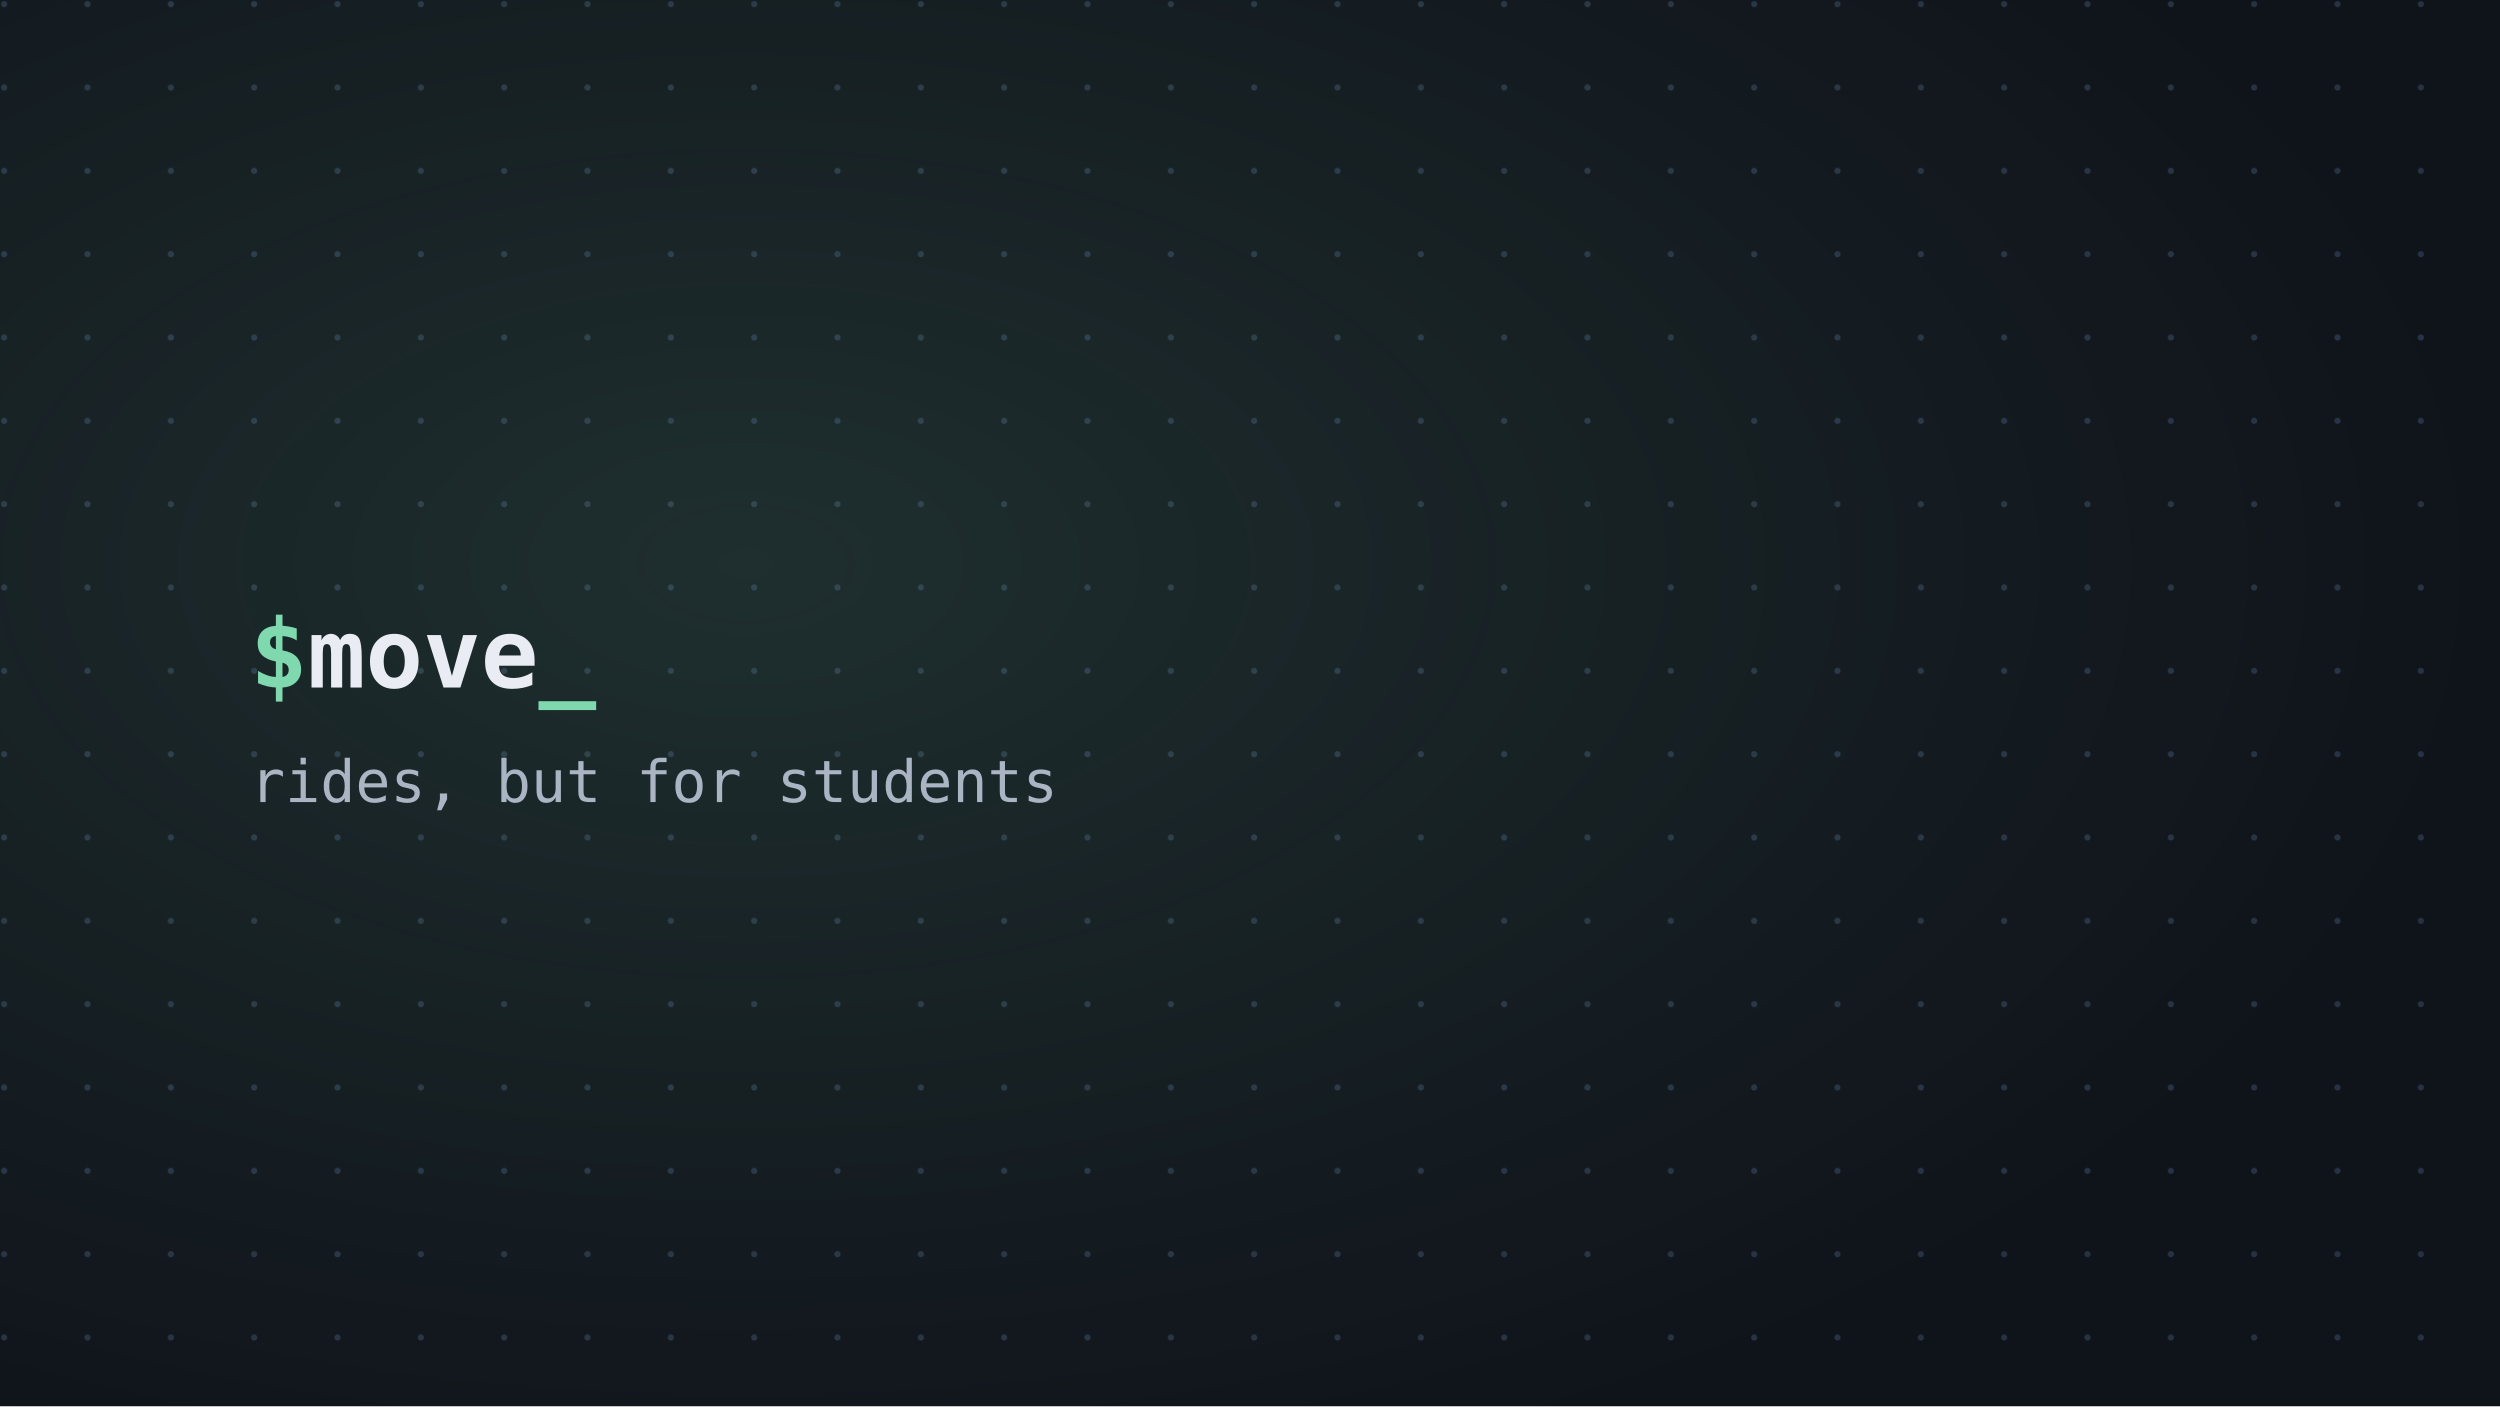
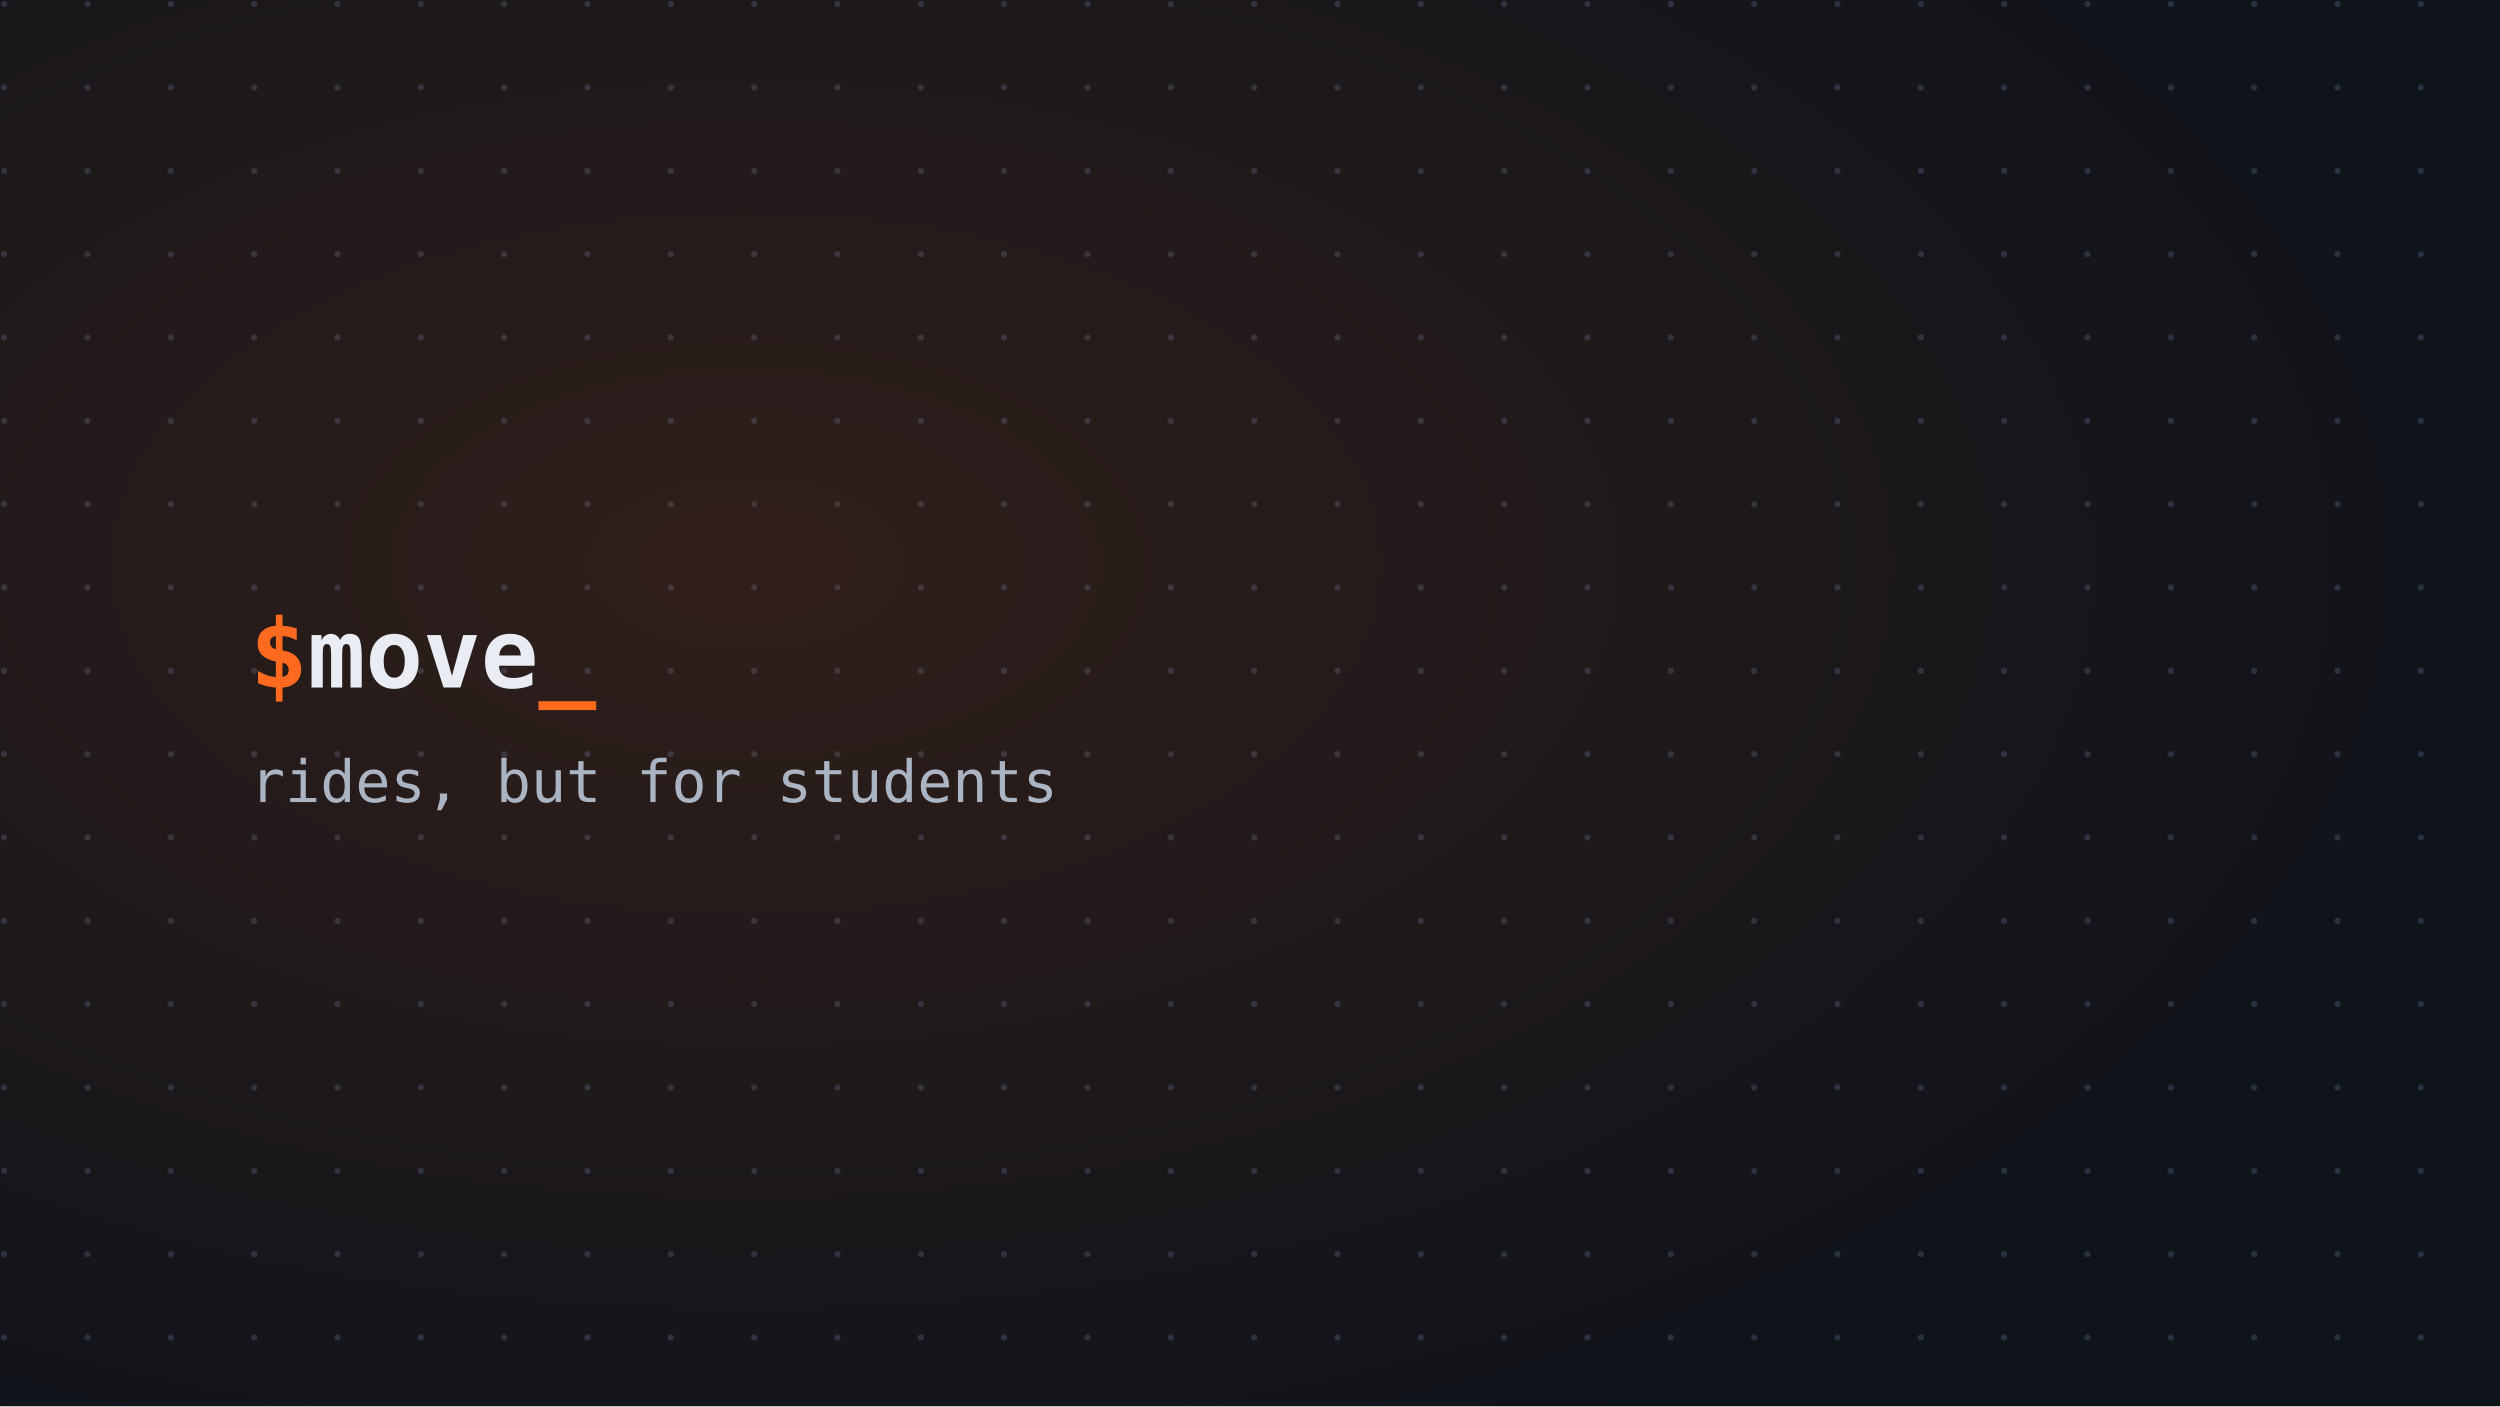
<svg xmlns="http://www.w3.org/2000/svg" viewBox="0 0 1200 675">
  <defs>
    <pattern id="g" width="40" height="40" patternUnits="userSpaceOnUse">
      <circle cx="2" cy="2" r="1.5" fill="#273142" />
    </pattern>
    <radialGradient id="glow" cx="30%" cy="40%" r="70%">
-       <stop offset="0" stop-color="#7fd8ae" stop-opacity="0.14" />
-       <stop offset="1" stop-color="#7fd8ae" stop-opacity="0" />
+       <stop offset="0" stop-color="#ff6a1f" stop-opacity="0.14" />
+       <stop offset="1" stop-color="#ff6a1f" stop-opacity="0" />
    </radialGradient>
  </defs>
  <rect width="1200" height="675" fill="#0f131a" />
  <rect width="1200" height="675" fill="url(#g)" />
  <rect width="1200" height="675" fill="url(#glow)" />
  <g font-family="IBM Plex Mono, ui-monospace, monospace">
    <text x="120" y="330" font-size="46" font-weight="700" fill="#e9edf3">
-       <tspan fill="#7fd8ae">$ </tspan>move<tspan fill="#7fd8ae">_</tspan>
+       <tspan fill="#ff6a1f">$ </tspan>move<tspan fill="#ff6a1f">_</tspan>
    </text>
    <text x="120" y="385" font-size="28" fill="#aab4c3">rides, but for students</text>
  </g>
</svg>
